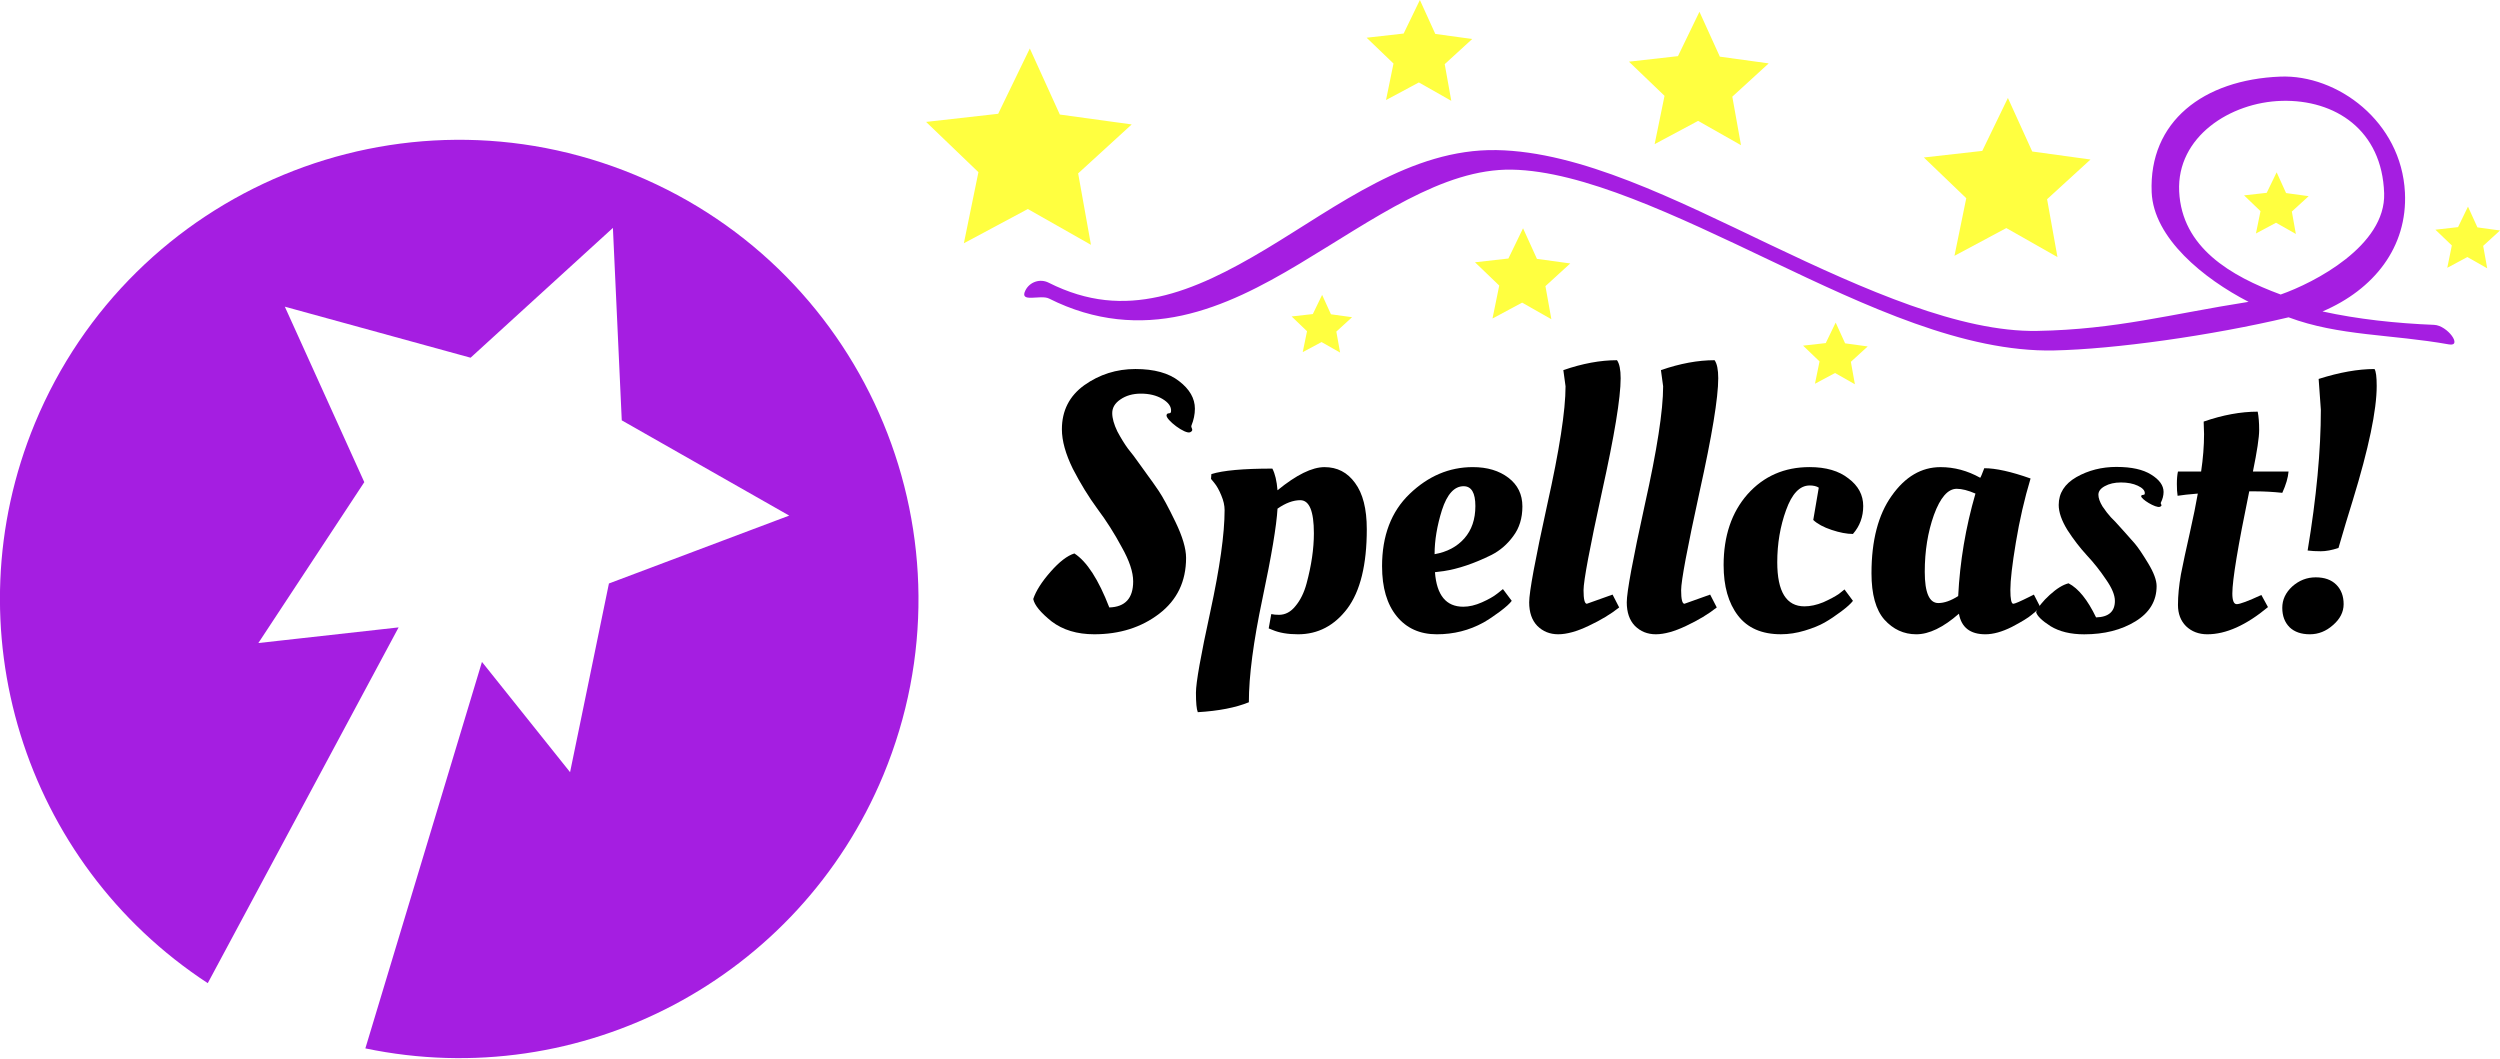
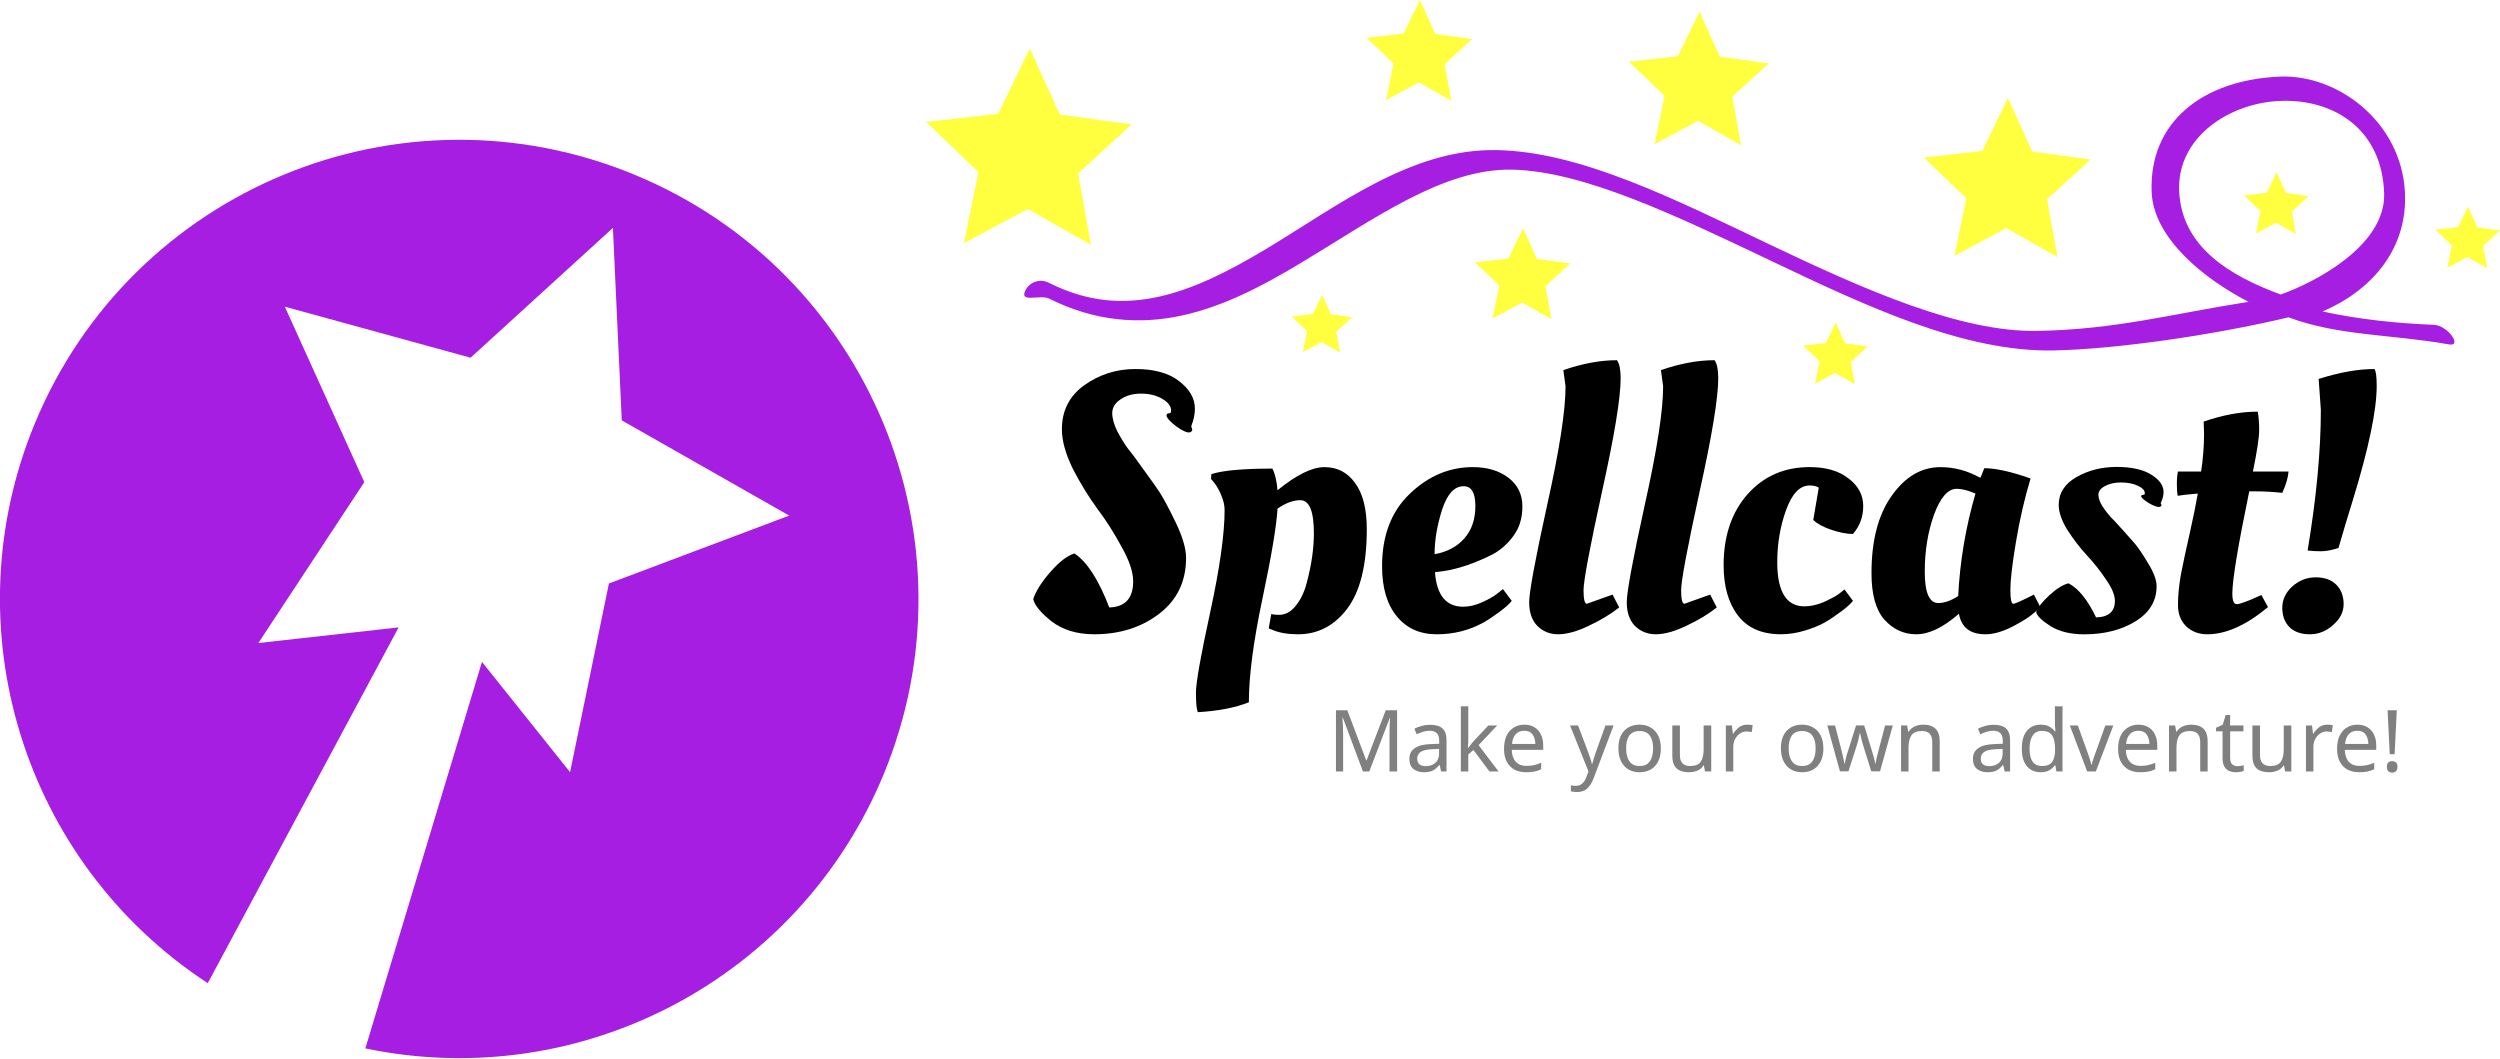
<svg xmlns="http://www.w3.org/2000/svg" width="816.571pt" height="345.603pt" viewBox="0 0 288.068 121.921" version="1.1" id="svg8">
  <defs id="defs2">
    </defs>
  <path style="fill:#a51ee1;fill-opacity:1;fill-rule:evenodd;stroke:none;stroke-width:0.265px;stroke-linecap:butt;stroke-linejoin:miter;stroke-opacity:1" d="M 73.155,20.149 A 52.917,52.917 0 0 0 4.016,48.788 52.917,52.917 0 0 0 23.94,113.287 L 45.931,72.293 29.768,74.096 41.977,55.557 32.819,35.337 54.223,41.218 70.624,26.26 71.644,48.435 90.939,59.411 70.165,67.233 65.688,88.975 55.535,76.271 42.099,120.803 A 52.917,52.917 0 0 0 101.794,89.288 52.917,52.917 0 0 0 73.155,20.149 Z" id="path12" />
  <g aria-label="Spellcast!" style="font-style:normal;font-variant:normal;font-weight:normal;font-stretch:normal;font-size:7.276px;line-height:125%;font-family:Dingbats;-inkscape-font-specification:Dingbats;text-align:center;letter-spacing:0px;word-spacing:0px;text-anchor:middle;fill:#000000;fill-opacity:1;stroke:none;stroke-width:0.265px;stroke-linecap:butt;stroke-linejoin:miter;stroke-opacity:1" id="text53" transform="translate(-19.31556,11.1578)">
    <path style="font-style:normal;font-variant:normal;font-weight:normal;font-stretch:normal;font-size:42.333px;line-height:125%;font-family:'Oleo Script';-inkscape-font-specification:'Oleo Script';stroke-width:1px" d="m 567.463,118.539 c -8.213,0 -15.627,2.348 -22.24,7.041 -6.507,4.693 -9.76,11.093 -9.76,19.199 0,5.013 1.601,10.773 4.801,17.279 3.307,6.4 6.879,12.215 10.719,17.441 3.84,5.12 7.361,10.665 10.561,16.639 3.307,5.867 4.961,10.828 4.961,14.881 0,7.36 -3.467,11.146 -10.4,11.359 -4.693,-12.16 -9.761,-20 -15.201,-23.52 -3.093,0.96 -6.558,3.627 -10.398,8 -3.84,4.373 -6.348,8.32 -7.521,11.84 0.533,2.667 3.2,5.92 8,9.76 4.907,3.733 11.094,5.6 18.561,5.6 11.093,0 20.534,-2.986 28.32,-8.959 7.787,-5.973 11.68,-14.08 11.68,-24.32 0,-4.053 -1.547,-9.28 -4.641,-15.68 -3.093,-6.4 -5.546,-10.933 -7.359,-13.6 -1.813,-2.667 -3.361,-4.854 -4.641,-6.561 -1.607,-2.143 -4.099,-5.805 -6.24,-8.641 -0.778,-1.03 -2.398,-3.039 -2.398,-3.039 -1.493,-2.027 -3.041,-4.535 -4.641,-7.521 -1.493,-3.093 -2.24,-5.76 -2.24,-8 0,-2.347 1.173,-4.32 3.52,-5.92 2.453,-1.707 5.441,-2.559 8.961,-2.559 3.627,0 6.719,0.747 9.279,2.24 2.56,1.493 4.125,3.378 3.84,5.6 -0.168,1.304 -1.672,0.141 -1.949,1.523 -0.397,1.978 8.124,8.482 10.305,7.443 1.874,-0.893 0.142,-1.937 0.535,-2.894 0.977,-2.376 1.51,-4.934 1.51,-7.354 0,-4.48 -2.292,-8.48 -6.879,-12 -4.48,-3.52 -10.828,-5.279 -19.041,-5.279 z" transform="scale(0.2645833)" id="path55" />
    <path d="m 157.333,70.903 q -0.212,-0.508 -0.212,-2.244 0,-1.736 1.651,-9.313 1.651,-7.62 1.651,-11.726 0,-0.804 -0.381,-1.693 -0.381,-0.931 -0.804,-1.439 l -0.381,-0.466 0.042,-0.55 q 1.99,-0.635 7.027,-0.635 0.466,0.889 0.593,2.498 3.26,-2.667 5.419,-2.667 2.201,0 3.514,1.82 1.355,1.82 1.355,5.334 0,6.138 -2.244,9.144 -2.244,2.963 -5.673,2.963 -1.778,0 -2.963,-0.508 l -0.423,-0.169 0.296,-1.651 q 0.381,0.085 0.889,0.085 1.101,0 1.905,-1.016 0.847,-1.016 1.27,-2.582 0.847,-3.133 0.847,-5.8 0,-3.81 -1.566,-3.81 -1.228,0 -2.625,0.974 -0.169,2.963 -1.736,10.372 -1.566,7.408 -1.566,11.938 -2.286,0.931 -5.884,1.143 z" style="font-style:normal;font-variant:normal;font-weight:normal;font-stretch:normal;font-size:42.333px;line-height:125%;font-family:'Oleo Script';-inkscape-font-specification:'Oleo Script';stroke-width:0.265px" id="path57" />
    <path d="m 178.566,54.096 q 0,-5.292 3.175,-8.34 3.217,-3.09 7.281,-3.09 2.498,0 4.106,1.228 1.609,1.228 1.609,3.302 0,2.032 -1.058,3.429 -1.016,1.397 -2.498,2.159 -3.006,1.482 -5.503,1.863 l -1.016,0.127 q 0.296,3.979 3.26,3.979 1.016,0 2.159,-0.508 1.143,-0.508 1.778,-1.016 l 0.635,-0.508 1.016,1.355 q -0.339,0.466 -1.355,1.228 -1.016,0.762 -1.905,1.27 -2.455,1.355 -5.376,1.355 -2.921,0 -4.614,-2.074 -1.693,-2.074 -1.693,-5.757 z m 6.054,-1.397 q 2.159,-0.381 3.429,-1.82 1.27,-1.439 1.27,-3.725 0,-2.286 -1.355,-2.286 -1.609,0 -2.498,2.752 -0.847,2.709 -0.847,5.08 z" style="font-style:normal;font-variant:normal;font-weight:normal;font-stretch:normal;font-size:42.333px;line-height:125%;font-family:'Oleo Script';-inkscape-font-specification:'Oleo Script';stroke-width:0.265px" id="path59" />
    <path d="m 198.862,61.928 q -1.439,0 -2.413,-0.974 -0.931,-0.974 -0.931,-2.709 0,-1.778 2.074,-11.218 2.117,-9.483 2.117,-13.674 l -0.254,-1.863 q 3.302,-1.143 6.181,-1.143 0.423,0.593 0.423,2.074 0,3.387 -2.159,13.123 -2.117,9.694 -2.117,11.303 0,1.566 0.381,1.566 l 2.963,-1.058 0.762,1.482 q -1.439,1.143 -3.514,2.117 -2.032,0.974 -3.514,0.974 z" style="font-style:normal;font-variant:normal;font-weight:normal;font-stretch:normal;font-size:42.333px;line-height:125%;font-family:'Oleo Script';-inkscape-font-specification:'Oleo Script';stroke-width:0.265px" id="path61" />
    <path d="m 210.107,61.928 q -1.439,0 -2.413,-0.974 -0.931,-0.974 -0.931,-2.709 0,-1.778 2.074,-11.218 2.117,-9.483 2.117,-13.674 l -0.254,-1.863 q 3.302,-1.143 6.181,-1.143 0.423,0.593 0.423,2.074 0,3.387 -2.159,13.123 -2.117,9.694 -2.117,11.303 0,1.566 0.381,1.566 l 2.963,-1.058 0.762,1.482 q -1.439,1.143 -3.514,2.117 -2.032,0.974 -3.514,0.974 z" style="font-style:normal;font-variant:normal;font-weight:normal;font-stretch:normal;font-size:42.333px;line-height:125%;font-family:'Oleo Script';-inkscape-font-specification:'Oleo Script';stroke-width:0.265px" id="path63" />
    <path d="m 227.829,44.783 q -1.693,0 -2.709,2.836 -1.016,2.794 -1.016,6.011 0,5.08 3.133,5.08 1.016,0 2.159,-0.466 1.143,-0.508 1.82,-0.974 l 0.635,-0.508 0.974,1.312 q -0.339,0.466 -1.355,1.228 -1.016,0.762 -1.905,1.27 -0.889,0.508 -2.286,0.931 -1.397,0.423 -2.752,0.423 -3.302,0 -4.953,-2.159 -1.651,-2.159 -1.651,-5.8 0,-5.038 2.752,-8.17 2.794,-3.133 7.154,-3.133 2.836,0 4.487,1.312 1.693,1.27 1.693,3.175 0,1.863 -1.185,3.217 -1.058,0 -2.455,-0.466 -1.397,-0.466 -2.117,-1.143 l 0.635,-3.725 q -0.381,-0.254 -1.058,-0.254 z" style="font-style:normal;font-variant:normal;font-weight:normal;font-stretch:normal;font-size:42.333px;line-height:125%;font-family:'Oleo Script';-inkscape-font-specification:'Oleo Script';stroke-width:0.265px" id="path65" />
    <path d="m 247.492,43.894 q 0.085,-0.085 0.466,-1.101 1.99,0 5.334,1.185 -1.058,3.514 -1.693,7.366 -0.635,3.81 -0.635,5.461 0,1.609 0.339,1.609 0.254,0 1.863,-0.804 l 0.508,-0.254 0.762,1.482 q -0.381,0.339 -1.016,0.847 -0.593,0.508 -2.286,1.397 -1.693,0.847 -3.048,0.847 -2.625,0 -3.048,-2.371 -2.709,2.371 -4.911,2.371 -2.159,0 -3.683,-1.693 -1.482,-1.693 -1.482,-5.334 0,-5.673 2.328,-8.932 2.328,-3.302 5.63,-3.302 2.371,0 4.572,1.228 z m -4.826,14.436 q 1.016,0 2.286,-0.804 0.296,-5.969 1.99,-11.811 -1.27,-0.55 -2.159,-0.55 -1.524,0 -2.625,3.006 -1.058,2.963 -1.058,6.562 0,3.598 1.566,3.598 z" style="font-style:normal;font-variant:normal;font-weight:normal;font-stretch:normal;font-size:42.333px;line-height:125%;font-family:'Oleo Script';-inkscape-font-specification:'Oleo Script';stroke-width:0.265px" id="path67" />
    <path d="m 283.019,43.174 q -0.085,1.058 -0.72,2.455 -1.609,-0.169 -3.048,-0.169 h -0.762 q -1.947,9.44 -1.947,11.769 0,1.228 0.508,1.228 0.55,0 2.836,-1.058 l 0.762,1.397 q -3.768,3.133 -6.985,3.133 -1.482,0 -2.455,-0.931 -0.931,-0.931 -0.931,-2.455 0,-1.566 0.339,-3.514 0.381,-1.947 1.016,-4.741 0.635,-2.836 0.931,-4.572 -1.566,0.127 -2.328,0.254 -0.085,-0.508 -0.085,-1.355 0,-0.889 0.127,-1.439 h 2.667 q 0.339,-2.286 0.339,-4.318 l -0.042,-1.312 v -0.127 q 3.302,-1.143 6.223,-1.143 0.169,0.847 0.169,2.117 0,1.27 -0.72,4.784 z" style="font-style:normal;font-variant:normal;font-weight:normal;font-stretch:normal;font-size:42.333px;line-height:125%;font-family:'Oleo Script';-inkscape-font-specification:'Oleo Script';stroke-width:0.265px" id="path71" />
    <path d="m 293.176,33.311 q 0,4.191 -2.752,13.166 -0.212,0.72 -0.804,2.625 -0.55,1.863 -0.847,2.879 -1.143,0.381 -2.032,0.381 -0.847,0 -1.524,-0.085 1.524,-9.186 1.524,-16.214 l -0.254,-3.556 q 3.598,-1.143 6.435,-1.143 0.254,0.381 0.254,1.947 z m -10.033,27.813 q -0.847,-0.847 -0.847,-2.244 0,-1.397 1.143,-2.455 1.185,-1.058 2.709,-1.058 1.524,0 2.371,0.847 0.847,0.847 0.847,2.244 0,1.355 -1.228,2.413 -1.185,1.058 -2.667,1.058 -1.482,0 -2.328,-0.804 z" style="font-style:normal;font-variant:normal;font-weight:normal;font-stretch:normal;font-size:42.333px;line-height:125%;font-family:'Oleo Script';-inkscape-font-specification:'Oleo Script';stroke-width:0.265px" id="path73" />
  </g>
  <path style="font-style:normal;font-variant:normal;font-weight:normal;font-stretch:normal;font-size:42.333px;line-height:125%;font-family:'Oleo Script';-inkscape-font-specification:'Oleo Script';text-align:center;letter-spacing:0px;word-spacing:0px;text-anchor:middle;fill:#000000;fill-opacity:1;stroke:none;stroke-width:0.187px;stroke-linecap:butt;stroke-linejoin:miter;stroke-opacity:1" d="m 243.894,53.801 c -1.713,0 -3.26,0.392 -4.639,1.176 -1.357,0.784 -2.036,1.852 -2.036,3.206 0,0.837 0.334,1.799 1.001,2.885 0.69,1.069 1.435,2.039 2.236,2.912 0.801,0.855 1.535,1.781 2.203,2.778 0.69,0.98 1.035,1.808 1.035,2.485 0,1.229 -0.723,1.861 -2.17,1.897 -0.979,-2.03 -2.036,-3.339 -3.171,-3.927 -0.645,0.16 -1.368,0.606 -2.169,1.336 -0.801,0.73 -1.324,1.389 -1.569,1.977 0.111,0.445 0.668,0.988 1.669,1.63 1.024,0.623 2.314,0.935 3.872,0.935 2.314,0 4.283,-0.499 5.908,-1.496 1.624,-0.997 2.436,-2.351 2.436,-4.061 0,-0.677 -0.323,-1.549 -0.968,-2.618 -0.645,-1.069 -1.157,-1.825 -1.535,-2.271 -0.378,-0.445 -0.701,-0.81 -0.968,-1.095 -0.335,-0.358 -0.855,-0.969 -1.302,-1.443 -0.162,-0.172 -0.5,-0.507 -0.5,-0.507 -0.312,-0.338 -0.634,-0.757 -0.968,-1.256 -0.312,-0.516 -0.467,-0.962 -0.467,-1.336 0,-0.392 0.245,-0.721 0.734,-0.988 0.512,-0.285 1.135,-0.427 1.869,-0.427 0.757,0 1.402,0.125 1.936,0.374 0.534,0.249 0.861,0.564 0.801,0.935 -0.035,0.218 -0.349,0.023 -0.407,0.254 -0.083,0.33 1.695,1.416 2.15,1.243 0.391,-0.149 0.029,-0.323 0.112,-0.483 0.204,-0.397 0.315,-0.824 0.315,-1.228 0,-0.748 -0.478,-1.416 -1.435,-2.004 -0.935,-0.588 -2.259,-0.881 -3.972,-0.881 z" id="path55-9" />
  <path style="color:#000000;font-style:normal;font-variant:normal;font-weight:normal;font-stretch:normal;font-size:medium;line-height:normal;font-family:sans-serif;font-variant-ligatures:normal;font-variant-position:normal;font-variant-caps:normal;font-variant-numeric:normal;font-variant-alternates:normal;font-variant-east-asian:normal;font-feature-settings:normal;text-indent:0;text-align:start;text-decoration:none;text-decoration-line:none;text-decoration-style:solid;text-decoration-color:#000000;letter-spacing:normal;word-spacing:normal;text-transform:none;writing-mode:lr-tb;direction:ltr;text-orientation:mixed;dominant-baseline:auto;baseline-shift:baseline;text-anchor:start;white-space:normal;shape-padding:0;clip-rule:nonzero;display:inline;overflow:visible;visibility:visible;opacity:1;isolation:auto;mix-blend-mode:normal;color-interpolation:sRGB;color-interpolation-filters:linearRGB;solid-color:#000000;solid-opacity:1;vector-effect:none;fill:#a51ee1;fill-opacity:1;fill-rule:nonzero;stroke:none;stroke-width:3.969;stroke-linecap:round;stroke-linejoin:round;stroke-miterlimit:4;stroke-dasharray:none;stroke-dashoffset:0;stroke-opacity:1;paint-order:markers stroke fill;color-rendering:auto;image-rendering:auto;shape-rendering:auto;text-rendering:auto;enable-background:accumulate" d="M 262.748,8.828 C 253.866,9.177 247.595,14.029 247.93,22.148 c 0.218,5.29 6.002,9.974 11.165,12.633 -9.053,1.421 -15.241,3.185 -24.347,3.349 -8.846,0.159 -19.838,-4.717 -30.791,-9.936 -10.953,-5.22 -21.829,-10.729 -31.515,-10.899 -9.871,-0.173 -18.303,6.45 -26.593,11.416 -4.145,2.483 -8.243,4.588 -12.335,5.481 -4.092,0.894 -8.153,0.661 -12.689,-1.622 -0.979,-0.493 -2.168,-0.096 -2.665,0.881 -0.773,1.52 1.737,0.456 2.715,0.949 5.32,2.678 10.515,3.005 15.322,1.955 4.807,-1.05 9.249,-3.391 13.527,-5.953 8.557,-5.125 16.506,-10.994 24.484,-10.854 8.164,0.143 18.894,5.279 29.878,10.513 10.984,5.234 22.258,10.535 32.592,10.32 6.992,-0.146 18.068,-1.697 27.03,-3.817 5.775,2.161 11.842,1.938 18.473,3.12 1.615,0.288 -0.153,-2.19 -1.709,-2.252 -4.421,-0.177 -8.834,-0.658 -12.856,-1.545 5.9,-2.515 9.816,-7.395 9.498,-13.71 -0.412,-8.184 -7.794,-13.609 -14.366,-13.35 z m 0.161,2.793 c 6.179,-0.167 11.576,3.367 11.81,10.659 0.194,6.044 -8.058,10.302 -11.922,11.657 -5.778,-2.13 -11.389,-5.419 -11.697,-11.878 -0.3,-6.295 5.891,-10.277 11.809,-10.437 z" id="path907" />
  <path style="fill:#ffff40;fill-opacity:1;stroke:none;stroke-width:3.969;stroke-linecap:round;stroke-linejoin:round;stroke-miterlimit:4;stroke-dasharray:none;stroke-opacity:1;paint-order:markers stroke fill" id="path909" d="m 125.707,28.21 -7.272,-4.126 -7.371,3.946 1.677,-8.191 -6.031,-5.791 8.308,-0.937 3.644,-7.525 3.458,7.612 8.283,1.14 -6.171,5.641 z" />
  <path style="fill:#ffff40;fill-opacity:1;stroke:none;stroke-width:2.038;stroke-linecap:round;stroke-linejoin:round;stroke-miterlimit:4;stroke-dasharray:none;stroke-opacity:1;paint-order:markers stroke fill" id="path909-8" d="m 167.228,11.619 -3.735,-2.119 -3.786,2.027 0.861,-4.207 -3.097,-2.974 L 161.738,3.865 163.609,1.4555057e-7 165.385,3.909 l 4.254,0.585 -3.169,2.897 z" />
  <path style="fill:#ffff40;fill-opacity:1;stroke:none;stroke-width:3.217;stroke-linecap:round;stroke-linejoin:round;stroke-miterlimit:4;stroke-dasharray:none;stroke-opacity:1;paint-order:markers stroke fill" id="path909-6" d="m 237.076,29.623 -5.894,-3.344 -5.974,3.198 1.359,-6.638 -4.888,-4.693 6.733,-0.759 2.953,-6.099 2.803,6.169 6.713,0.924 -5.001,4.572 z" />
  <path style="fill:#ffff40;fill-opacity:1;stroke:none;stroke-width:2.697;stroke-linecap:round;stroke-linejoin:round;stroke-miterlimit:4;stroke-dasharray:none;stroke-opacity:1;paint-order:markers stroke fill" id="path909-6-8" d="m 200.611,16.731 -4.942,-2.804 -5.01,2.682 1.14,-5.567 -4.099,-3.936 5.647,-0.637 2.476,-5.114 2.35,5.174 5.629,0.775 -4.194,3.834 z" />
  <path style="fill:#ffff40;fill-opacity:1;stroke:none;stroke-width:1.839;stroke-linecap:round;stroke-linejoin:round;stroke-miterlimit:4;stroke-dasharray:none;stroke-opacity:1;paint-order:markers stroke fill" id="path909-6-6" d="m 178.76,36.783 -3.369,-1.911 -3.415,1.828 0.777,-3.795 -2.794,-2.683 3.849,-0.434 1.688,-3.486 1.602,3.527 3.837,0.528 -2.859,2.613 z" />
  <path style="fill:#ffff40;fill-opacity:1;stroke:none;stroke-width:1.167;stroke-linecap:round;stroke-linejoin:round;stroke-miterlimit:4;stroke-dasharray:none;stroke-opacity:1;paint-order:markers stroke fill" id="path909-6-6-9" d="m 154.416,40.627 -2.138,-1.213 -2.167,1.16 0.493,-2.408 -1.773,-1.702 2.442,-0.275 1.071,-2.212 1.017,2.238 2.435,0.335 -1.814,1.658 z" />
  <path style="fill:#ffff40;fill-opacity:1;stroke:none;stroke-width:1.247;stroke-linecap:round;stroke-linejoin:round;stroke-miterlimit:4;stroke-dasharray:none;stroke-opacity:1;paint-order:markers stroke fill" id="path909-6-6-7" d="m 286.593,30.915 -2.285,-1.296 -2.316,1.24 0.527,-2.574 -1.895,-1.819 2.61,-0.294 1.145,-2.364 1.087,2.392 2.602,0.358 -1.939,1.772 z" />
  <path style="fill:#ffff40;fill-opacity:1;stroke:none;stroke-width:1.247;stroke-linecap:round;stroke-linejoin:round;stroke-miterlimit:4;stroke-dasharray:none;stroke-opacity:1;paint-order:markers stroke fill" id="path909-6-6-7-2" d="m 264.546,26.961 -2.285,-1.296 -2.316,1.24 0.527,-2.574 -1.895,-1.819 2.61,-0.294 1.145,-2.364 1.087,2.392 2.602,0.358 -1.939,1.772 z" />
  <path style="fill:#ffff40;fill-opacity:1;stroke:none;stroke-width:1.247;stroke-linecap:round;stroke-linejoin:round;stroke-miterlimit:4;stroke-dasharray:none;stroke-opacity:1;paint-order:markers stroke fill" id="path909-6-6-7-2-6" d="m 213.734,44.276 -2.285,-1.296 -2.316,1.24 0.527,-2.574 -1.895,-1.819 2.61,-0.294 1.145,-2.364 1.087,2.392 2.602,0.358 -1.939,1.772 z" />
+   <text xml:space="preserve" style="font-style:normal;font-weight:normal;font-size:7.276px;line-height:125%;font-family:sans-serif;text-align:center;letter-spacing:0px;word-spacing:0px;text-anchor:middle;fill:#808080;fill-opacity:1;stroke:none;stroke-width:0.265px;stroke-linecap:butt;stroke-linejoin:miter;stroke-opacity:1" x="217.818" y="88.891" id="text97">
+     <tspan id="tspan95" x="217.818" y="88.891" style="font-style:normal;font-variant:normal;font-weight:normal;font-stretch:normal;font-size:9.878px;font-family:'Oleo Script';-inkscape-font-specification:'Oleo Script';fill:#808080;fill-opacity:1;stroke-width:0.265px">Make your own adventure!</tspan>
+   </text>
</svg>
